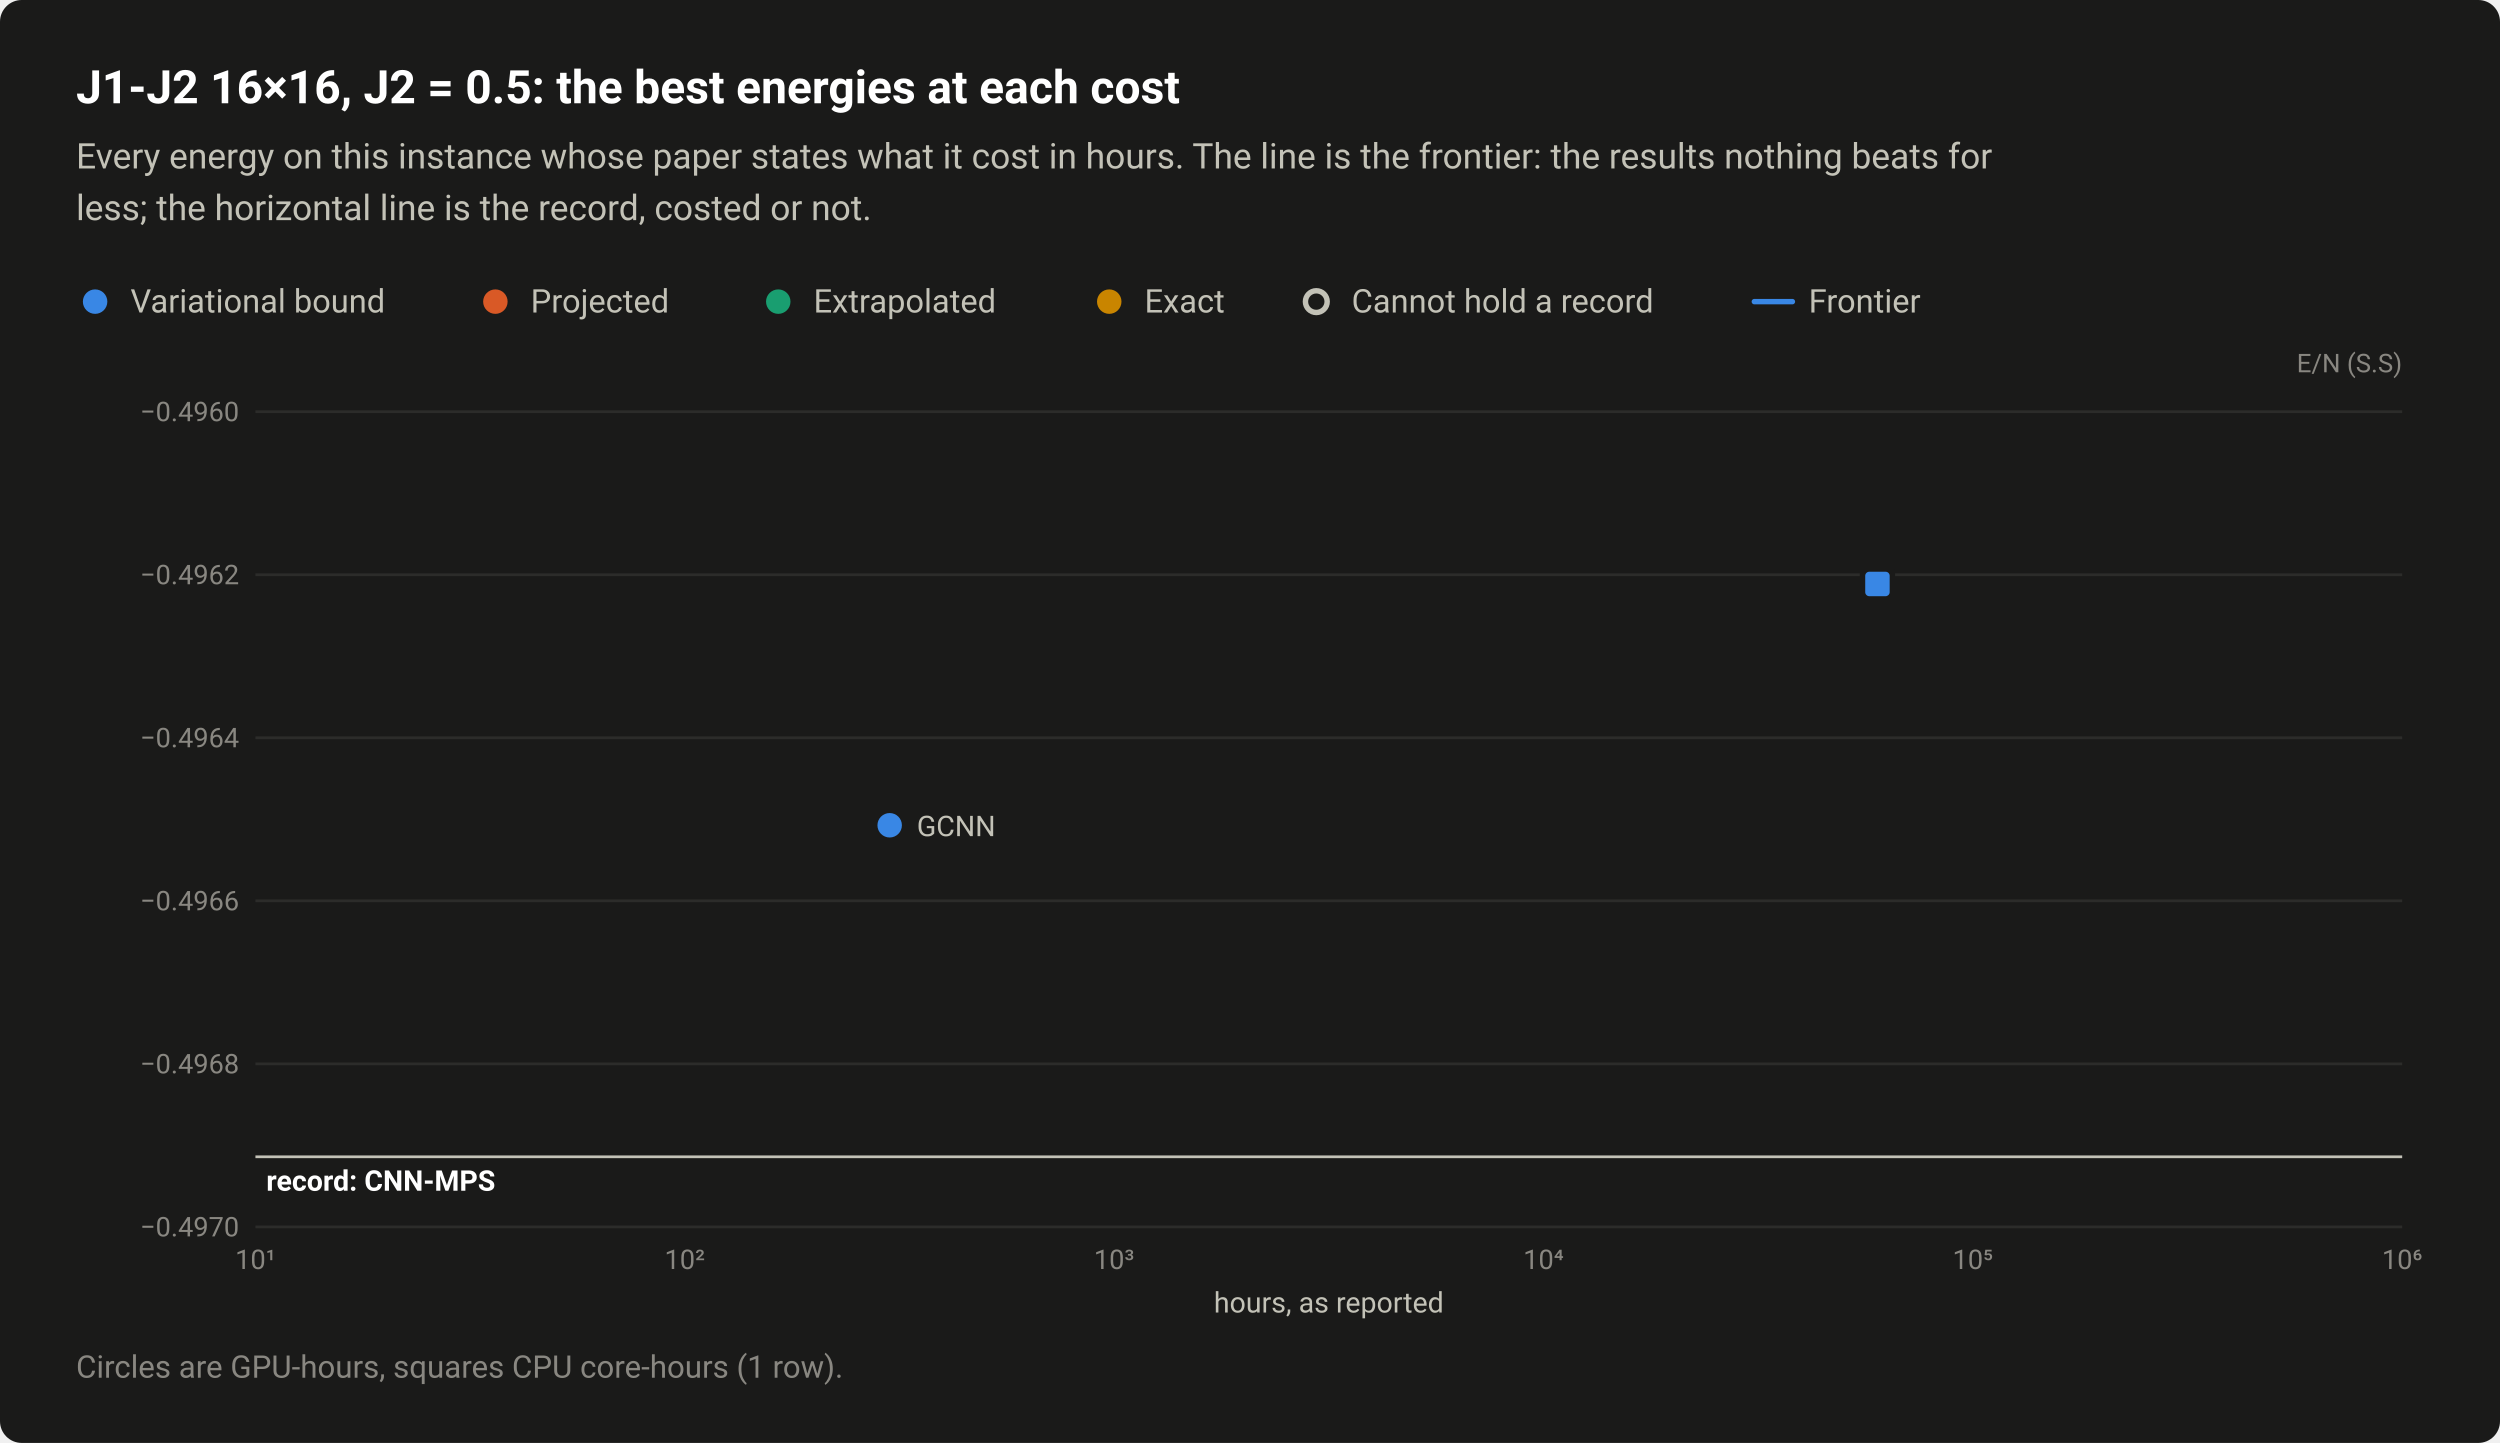
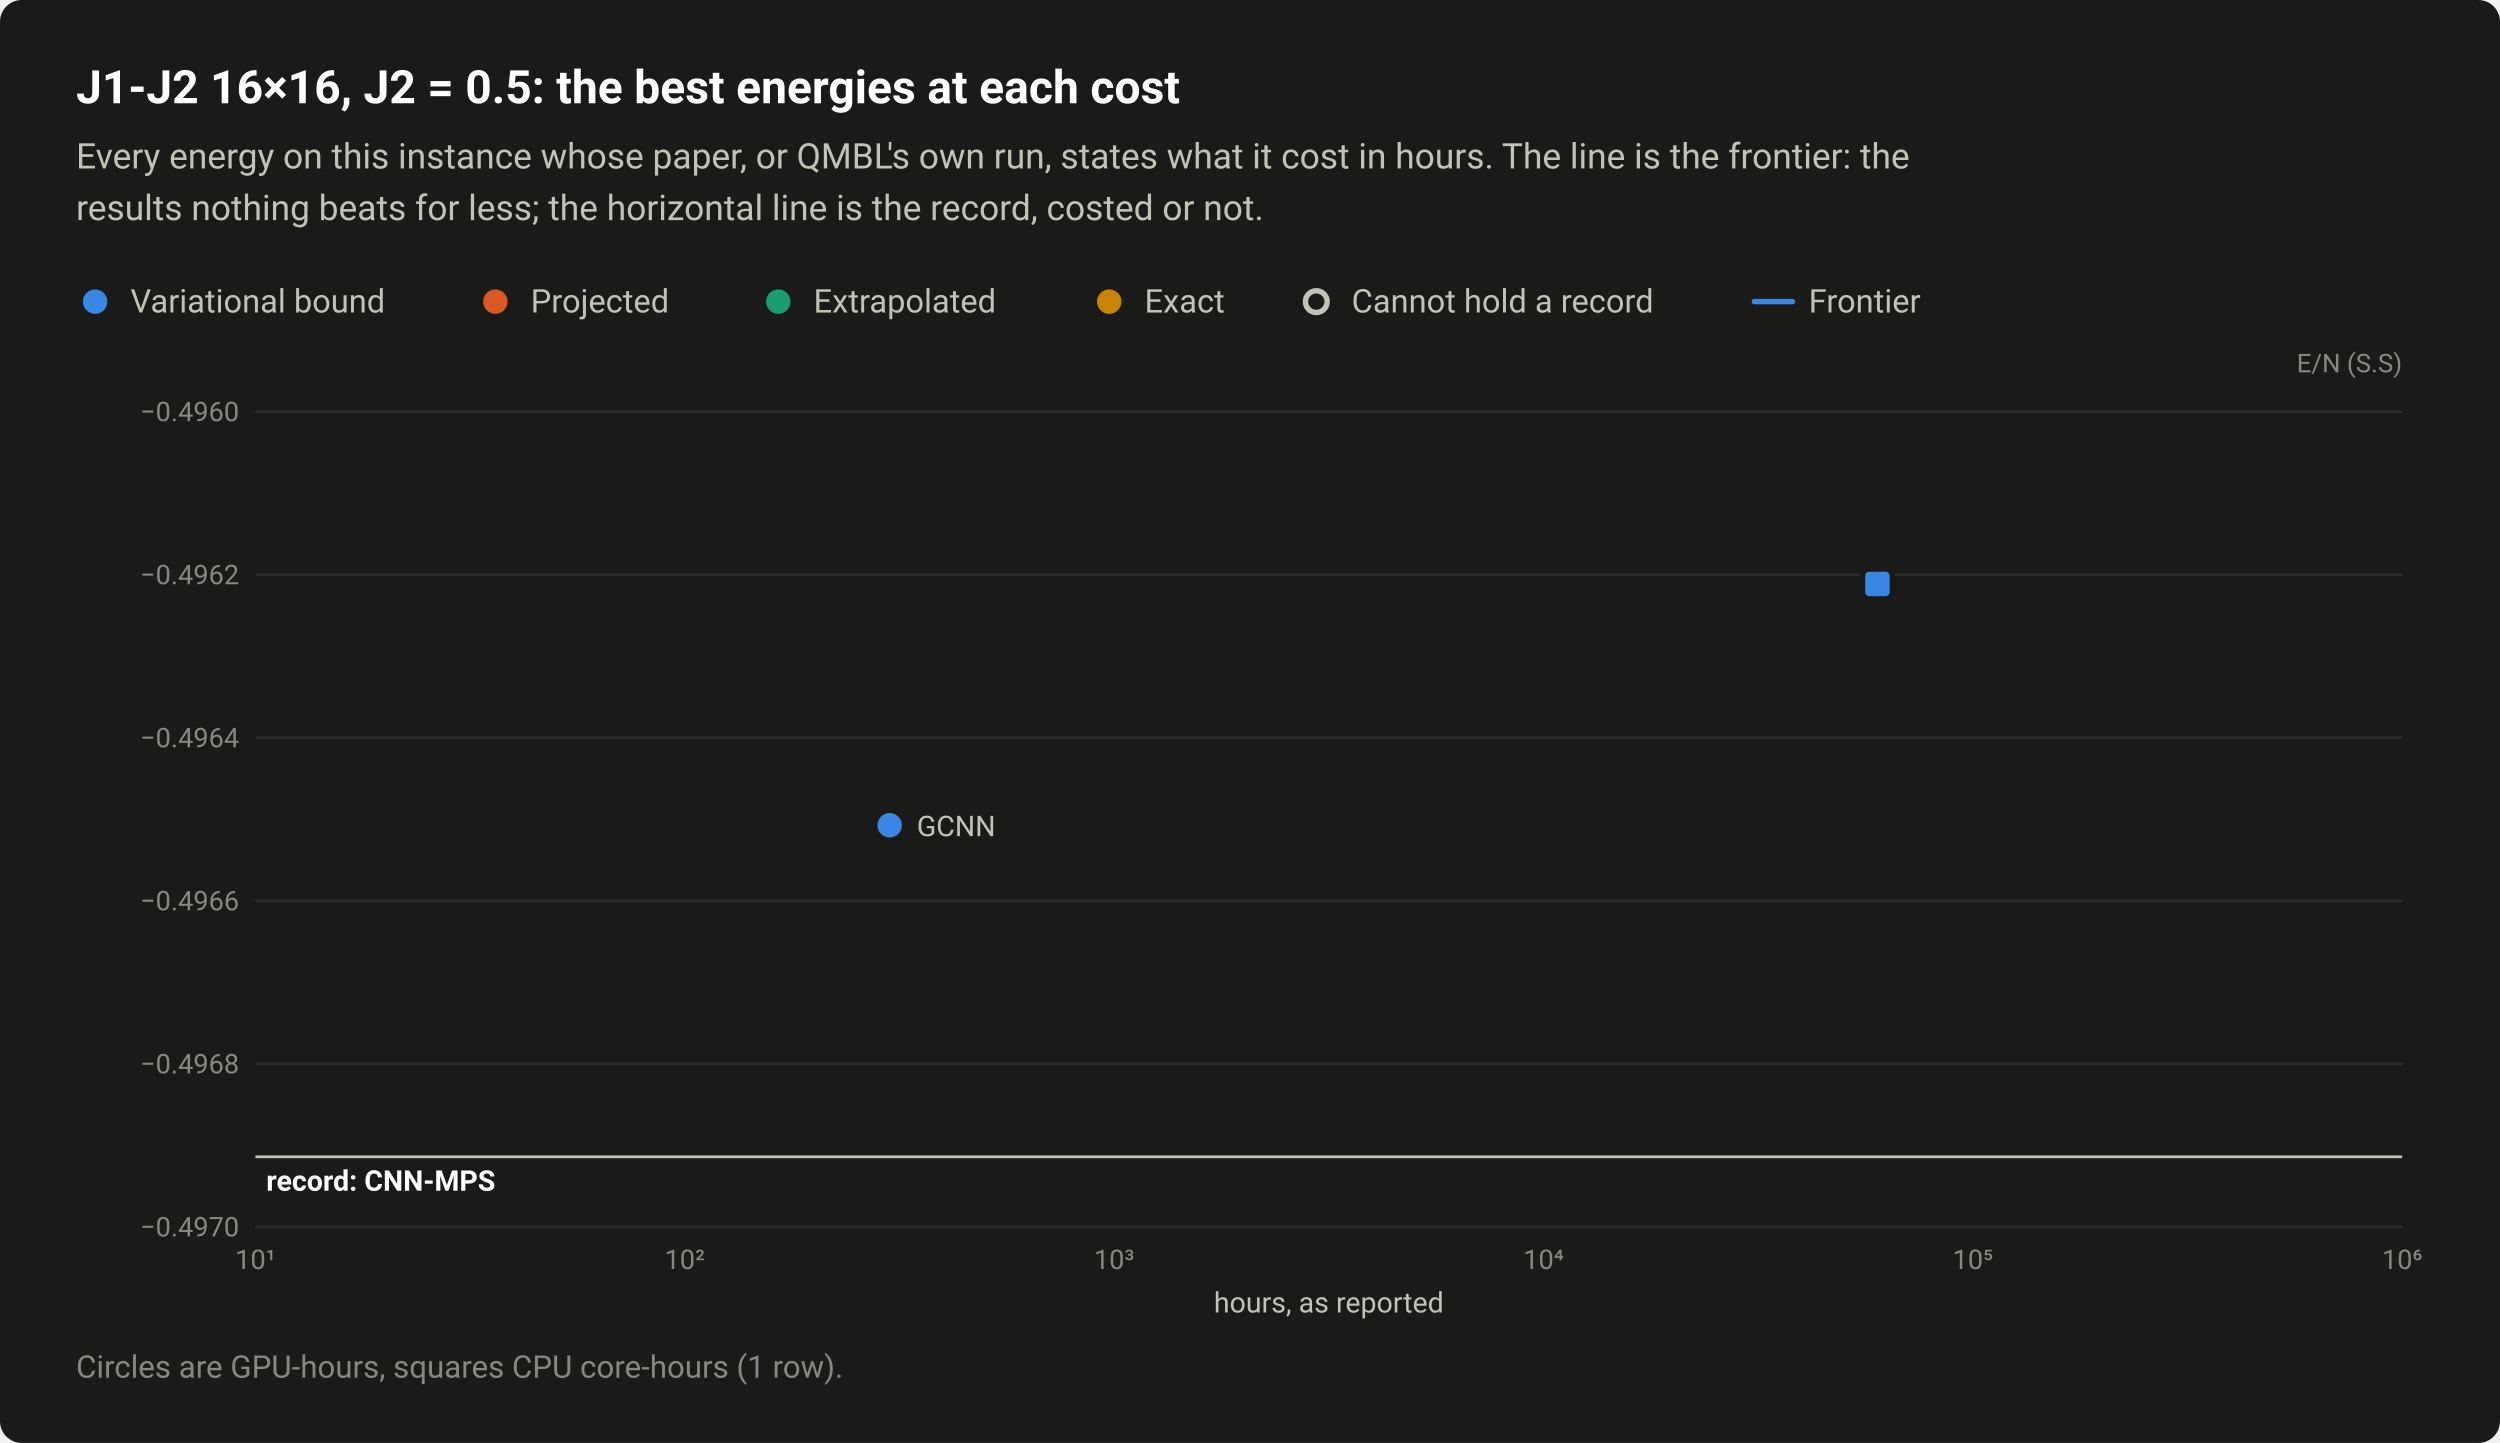
<svg xmlns="http://www.w3.org/2000/svg" width="920" height="531" viewBox="0 0 920 531" role="img" aria-labelledby="title desc">
  <style>text{font-family:system-ui,-apple-system,"Segoe UI",Roboto,"Helvetica Neue",Arial,sans-serif}</style>
  <rect width="920" height="531" rx="8" fill="#1a1a19" />
  <text x="28" y="38" font-size="17" fill="#ffffff" font-weight="600">J1-J2 16×16, J2 = 0.5: the best energies at each cost</text>
-   <text x="28" y="62" font-size="13" fill="#c3c2b7">Every energy on this instance whose paper states what it cost in hours. The line is the frontier: the results nothing beats for</text>
-   <text x="28" y="81" font-size="13" fill="#c3c2b7">less; the horizontal line is the record, costed or not.</text>
+   <text x="28" y="62" font-size="13" fill="#c3c2b7">Every energy on this instance whose paper, or QMBL's own run, states what it cost in hours. The line is the frontier: the</text>
+   <text x="28" y="81" font-size="13" fill="#c3c2b7">results nothing beats for less; the horizontal line is the record, costed or not.</text>
  <circle cx="35" cy="111" r="6.5" fill="#1a1a19" />
  <circle cx="35" cy="111" r="4.5" fill="#3987e5" />
  <text x="48" y="115" font-size="12" fill="#c3c2b7">Variational bound</text>
  <circle cx="182.3" cy="111" r="6.5" fill="#1a1a19" />
  <circle cx="182.3" cy="111" r="4.5" fill="#d95926" />
  <text x="195.3" y="115" font-size="12" fill="#c3c2b7">Projected</text>
  <circle cx="286.4" cy="111" r="6.5" fill="#1a1a19" />
  <circle cx="286.4" cy="111" r="4.5" fill="#199e70" />
  <text x="299.4" y="115" font-size="12" fill="#c3c2b7">Extrapolated</text>
  <circle cx="408.2" cy="111" r="6.5" fill="#1a1a19" />
  <circle cx="408.2" cy="111" r="4.5" fill="#c98500" />
  <text x="421.2" y="115" font-size="12" fill="#c3c2b7">Exact</text>
  <circle cx="484.4" cy="111" r="6.5" fill="#1a1a19" />
  <circle cx="484.4" cy="111" r="4" fill="#1a1a19" stroke="#c3c2b7" stroke-width="2" />
  <text x="497.4" y="115" font-size="12" fill="#c3c2b7">Cannot hold a record</text>
  <path d="M645.6 111H659.6" stroke="#3987e5" stroke-width="2" stroke-linecap="round" />
  <text x="665.6" y="115" font-size="12" fill="#c3c2b7">Frontier</text>
  <text x="884" y="137" font-size="9.5" fill="#898781" text-anchor="end">E/N (S.S)</text>
  <path d="M94 451.5H884" stroke="#2c2c2a" stroke-width="1" />
  <text x="88" y="455" font-size="10" fill="#898781" text-anchor="end" style="font-variant-numeric:tabular-nums">−0.4970</text>
  <path d="M94 391.5H884" stroke="#2c2c2a" stroke-width="1" />
  <text x="88" y="395" font-size="10" fill="#898781" text-anchor="end" style="font-variant-numeric:tabular-nums">−0.4968</text>
  <path d="M94 331.5H884" stroke="#2c2c2a" stroke-width="1" />
  <text x="88" y="335" font-size="10" fill="#898781" text-anchor="end" style="font-variant-numeric:tabular-nums">−0.4966</text>
  <path d="M94 271.5H884" stroke="#2c2c2a" stroke-width="1" />
  <text x="88" y="275" font-size="10" fill="#898781" text-anchor="end" style="font-variant-numeric:tabular-nums">−0.4964</text>
  <path d="M94 211.5H884" stroke="#2c2c2a" stroke-width="1" />
  <text x="88" y="215" font-size="10" fill="#898781" text-anchor="end" style="font-variant-numeric:tabular-nums">−0.4962</text>
  <path d="M94 151.5H884" stroke="#2c2c2a" stroke-width="1" />
  <text x="88" y="155" font-size="10" fill="#898781" text-anchor="end" style="font-variant-numeric:tabular-nums">−0.4960</text>
  <text x="94" y="467" font-size="10" fill="#898781" text-anchor="middle" style="font-variant-numeric:tabular-nums">10¹</text>
  <text x="252" y="467" font-size="10" fill="#898781" text-anchor="middle" style="font-variant-numeric:tabular-nums">10²</text>
  <text x="410" y="467" font-size="10" fill="#898781" text-anchor="middle" style="font-variant-numeric:tabular-nums">10³</text>
  <text x="568" y="467" font-size="10" fill="#898781" text-anchor="middle" style="font-variant-numeric:tabular-nums">10⁴</text>
  <text x="726" y="467" font-size="10" fill="#898781" text-anchor="middle" style="font-variant-numeric:tabular-nums">10⁵</text>
  <text x="884" y="467" font-size="10" fill="#898781" text-anchor="middle" style="font-variant-numeric:tabular-nums">10⁶</text>
  <path d="M94 425.7H884" stroke="#c3c2b7" stroke-width="1" />
  <text x="98" y="438.2" font-size="10.5" fill="#ffffff" font-weight="600">record: CNN-MPS</text>
  <a class="pt" href="/instances/#r-J1J2_square_256_P_0_5-f7135ada">
    <circle cx="327.4" cy="303.7" r="6.5" fill="#1a1a19" />
    <circle cx="327.4" cy="303.7" r="4.5" fill="#3987e5" />
  </a>
  <a class="pt" href="/instances/#r-J1J2_square_256_P_0_5-838a9dd4">
    <rect x="684.4" y="208.4" width="13" height="13" rx="2" fill="#1a1a19" />
    <rect x="686.4" y="210.4" width="9" height="9" rx="1.5" fill="#3987e5" />
  </a>
  <text x="337.4" y="307.7" font-size="10.5" fill="#c3c2b7" text-anchor="start">GCNN</text>
  <text x="489" y="483" font-size="10.5" fill="#c3c2b7" text-anchor="middle">hours, as reported</text>
  <text x="28" y="507" font-size="11.5" fill="#898781">Circles are GPU-hours, squares CPU core-hours (1 row).</text>
</svg>
